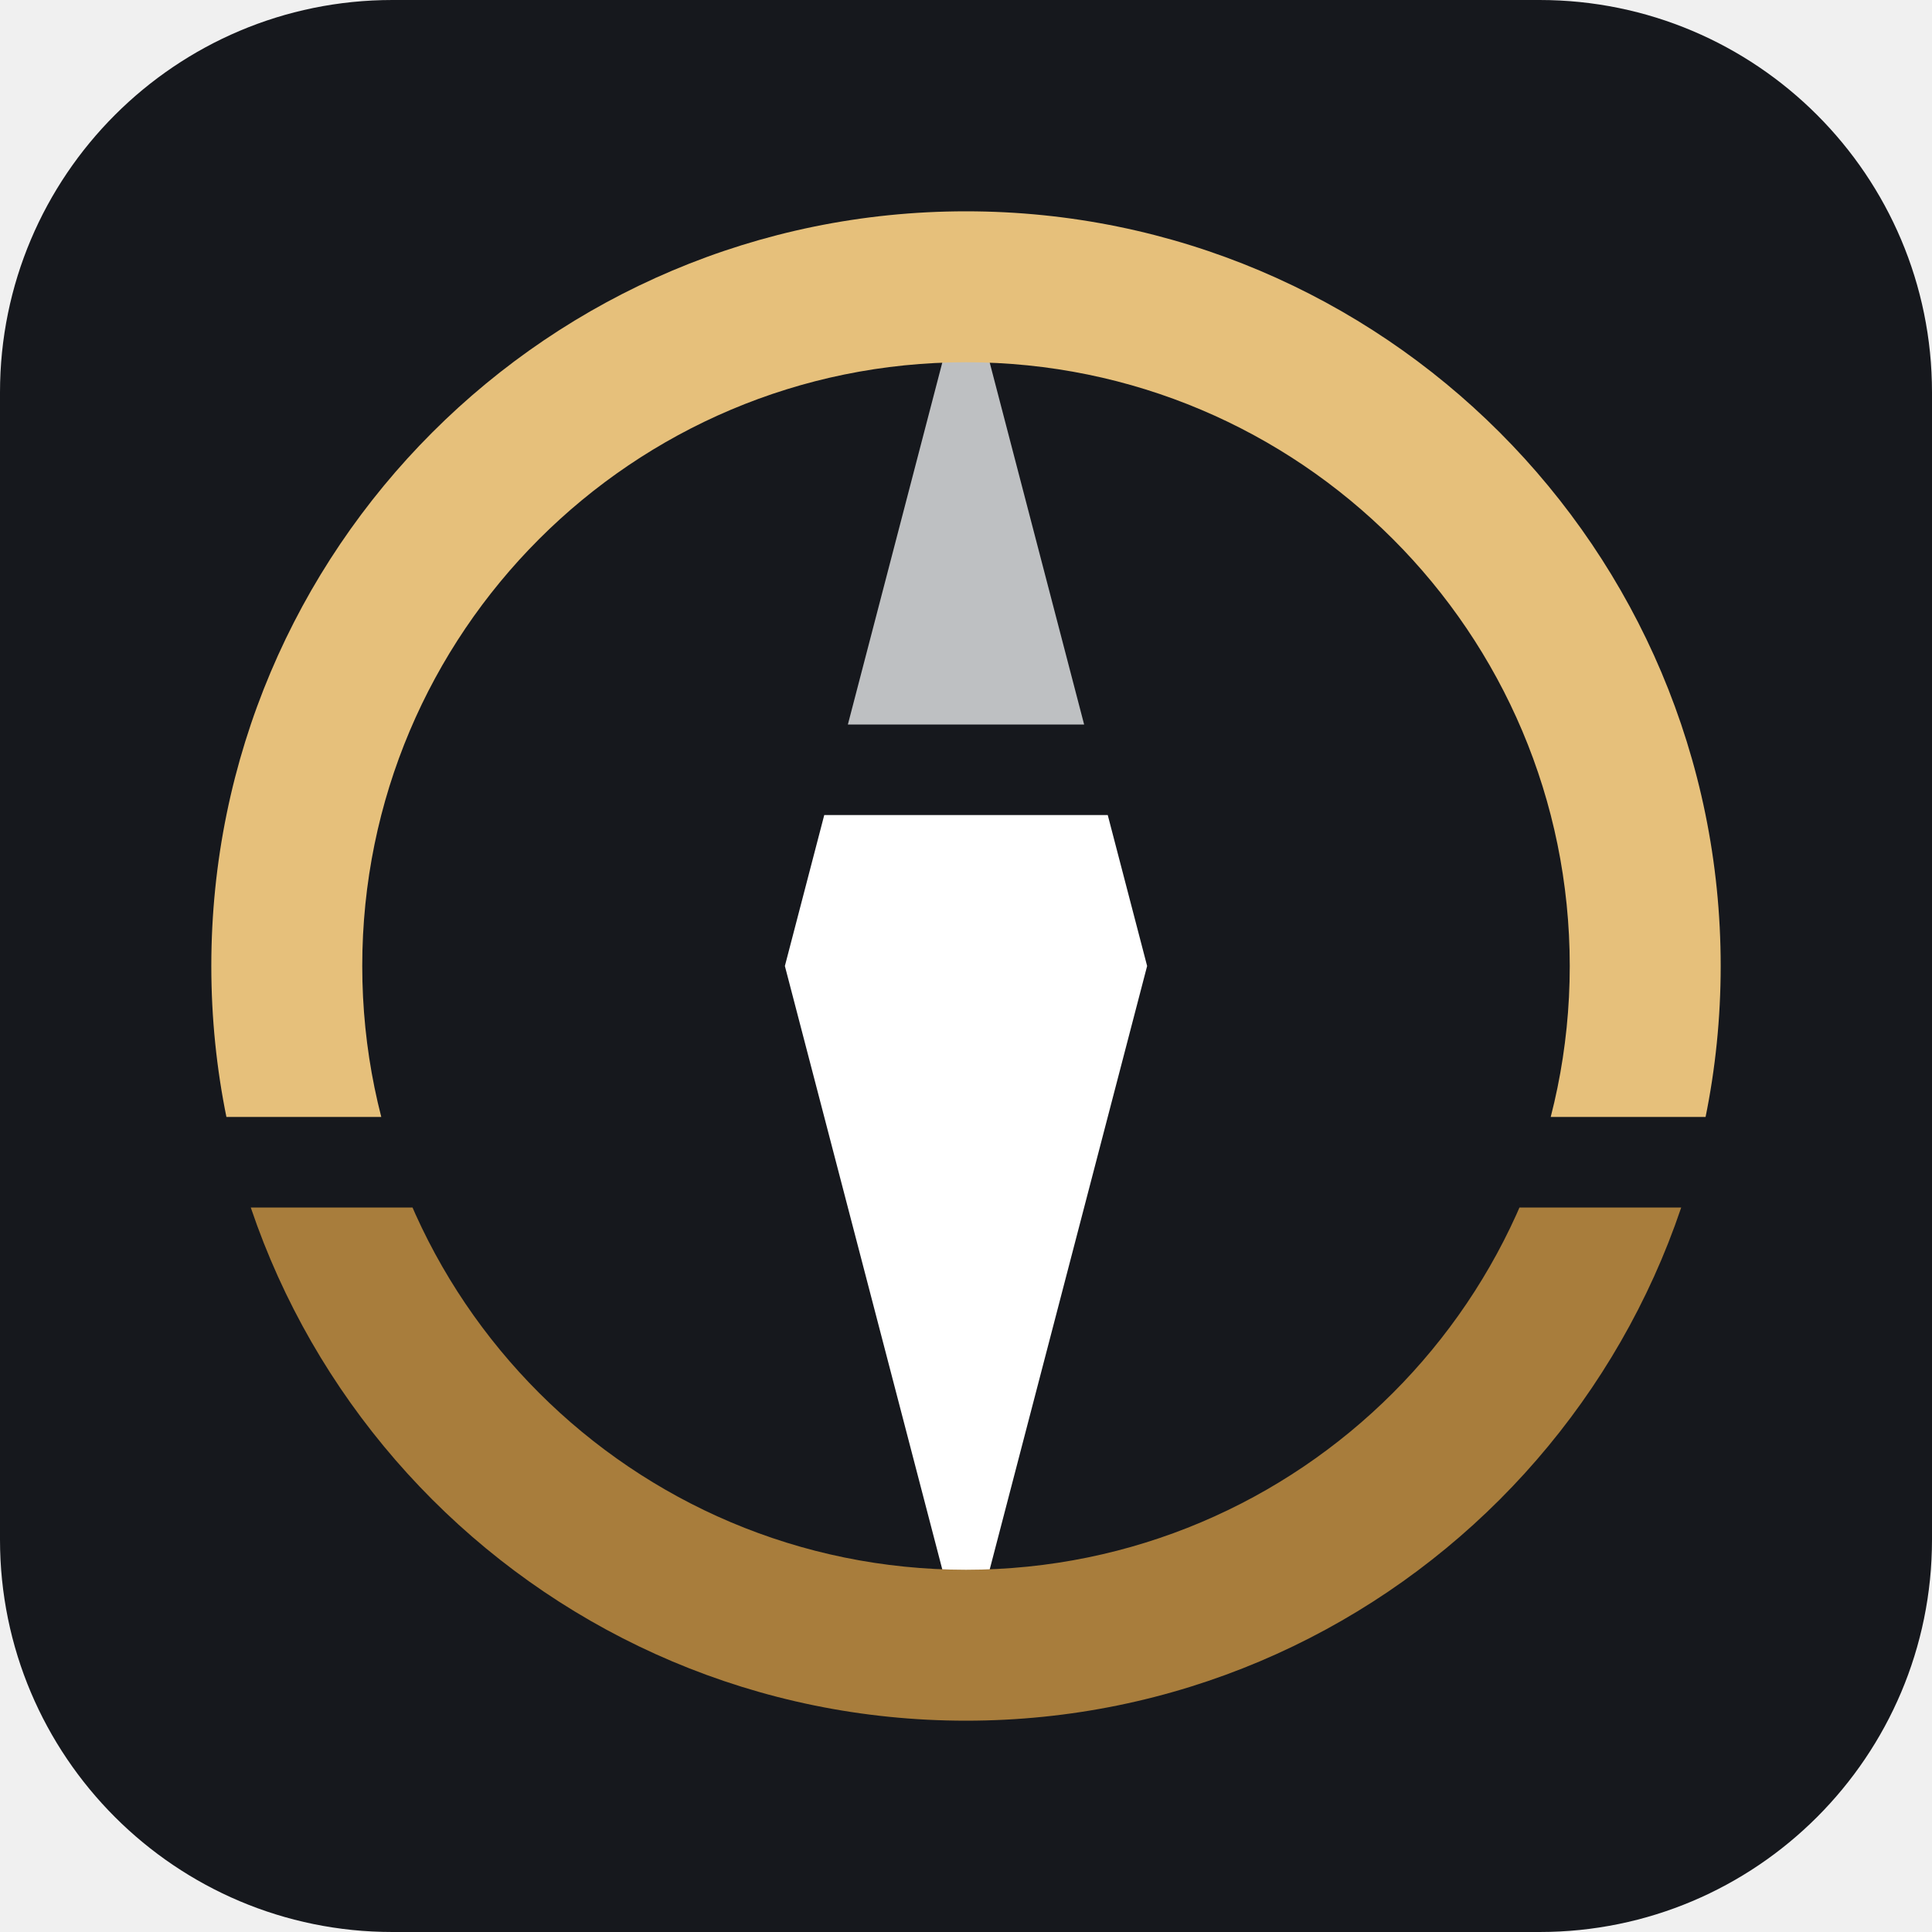
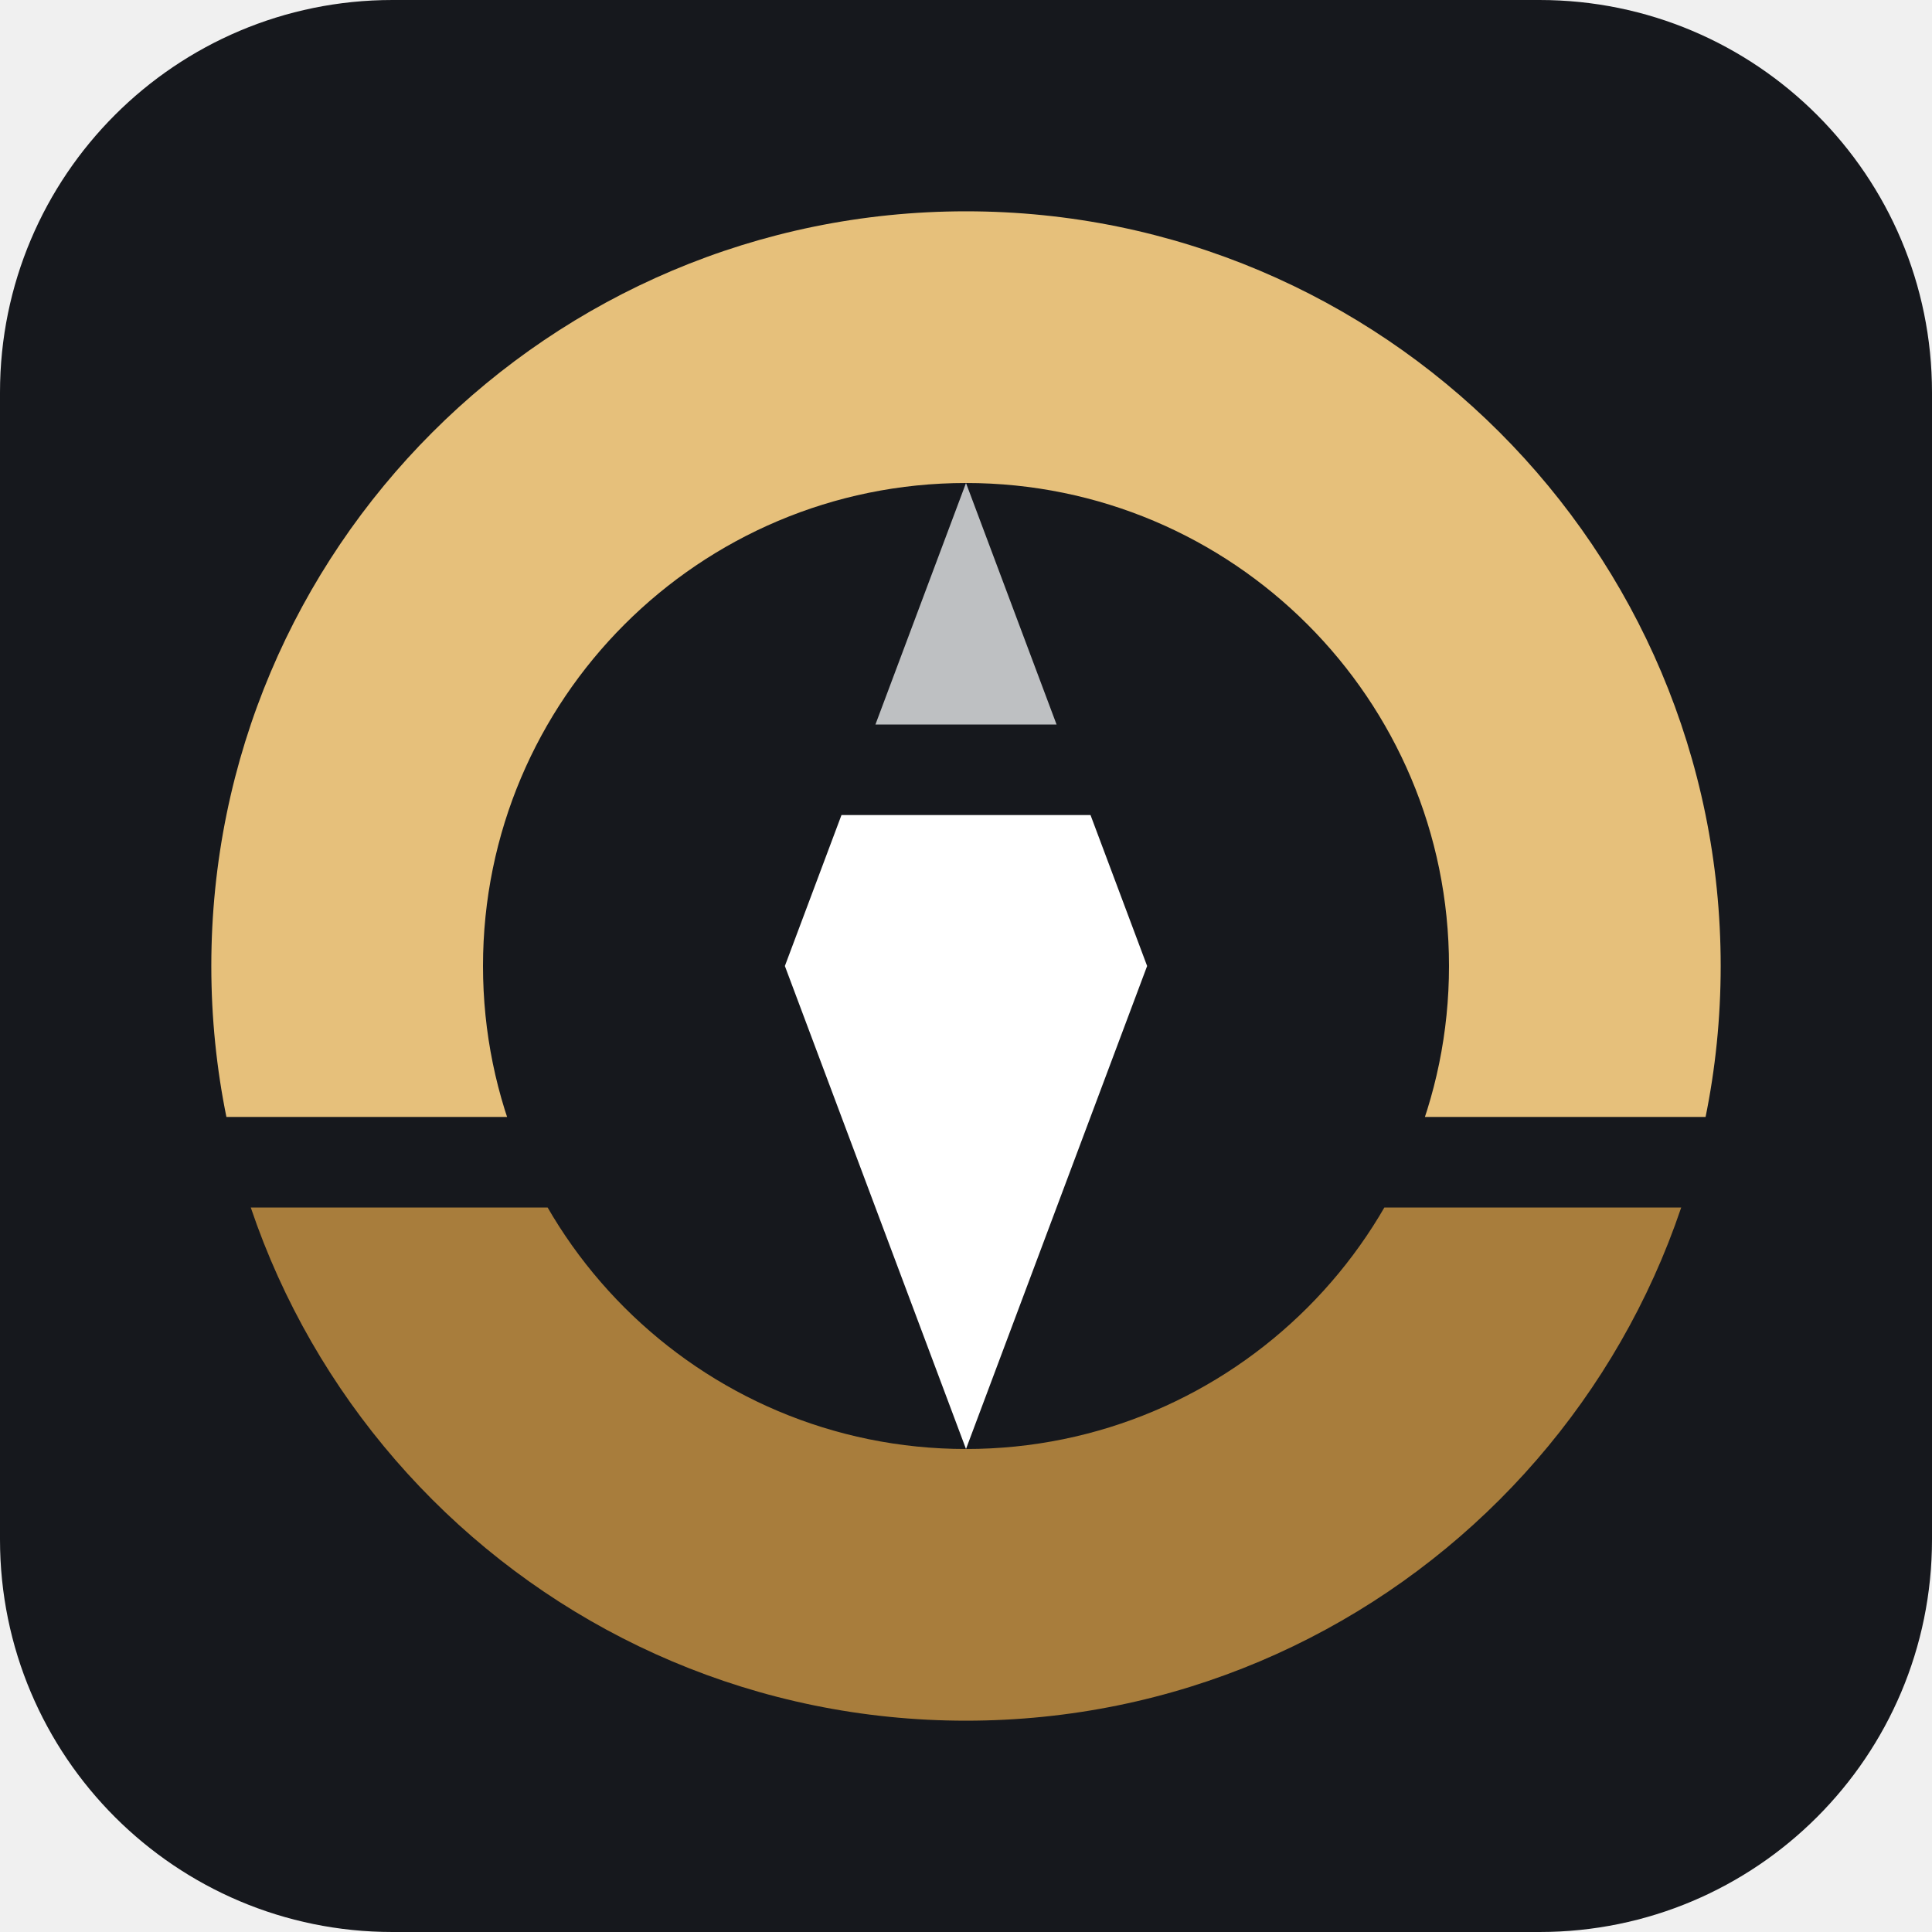
<svg xmlns="http://www.w3.org/2000/svg" viewBox="0 0 64 64">
  <defs>
    <clipPath id="above-24">
      <rect width="64" height="24" />
    </clipPath>
    <clipPath id="below-24">
      <rect y="27" width="64" height="37" />
    </clipPath>
    <clipPath id="above-37">
      <rect width="64" height="37" />
    </clipPath>
    <clipPath id="below-37">
      <rect y="40" width="64" height="24" />
    </clipPath>
  </defs>
  <rect width="64" height="64" rx="13" fill="#16181d" />
  <g clip-path="url(#above-24)">
-     <path d="M32 9 L38 32 L32 55 L26 32 Z" fill="#bec0c2" />
+     <path d="M32 16 L38 32 L32 48 L26 32 Z" fill="#bec0c2" />
  </g>
  <g clip-path="url(#below-24)">
-     <path d="M32 9 L38 32 L32 55 L26 32 Z" fill="#ffffff" />
+     <path d="M32 16 L38 32 L32 48 L26 32 Z" fill="#ffffff" />
  </g>
  <g clip-path="url(#above-37)">
-     <path d="M7 32 a25 25 0 1 0 50 0 a25 25 0 1 0 -50 0 Z M12 32 a20 20 0 1 0 40 0 a20 20 0 1 0 -40 0 Z" fill-rule="evenodd" fill="#e6c07b" />
+     <path d="M7 32 a25 25 0 1 0 50 0 a25 25 0 1 0 -50 0 Z M16 32 a16 16 0 1 0 32 0 a16 16 0 1 0 -32 0 Z" fill-rule="evenodd" fill="#e6c07b" />
  </g>
  <g clip-path="url(#below-37)">
-     <path d="M7 32 a25 25 0 1 0 50 0 a25 25 0 1 0 -50 0 Z M12 32 a20 20 0 1 0 40 0 a20 20 0 1 0 -40 0 Z" fill-rule="evenodd" fill="#a87d3c" />
+     <path d="M7 32 a25 25 0 1 0 50 0 a25 25 0 1 0 -50 0 Z M16 32 a16 16 0 1 0 32 0 a16 16 0 1 0 -32 0 Z" fill-rule="evenodd" fill="#a87d3c" />
  </g>
</svg>
